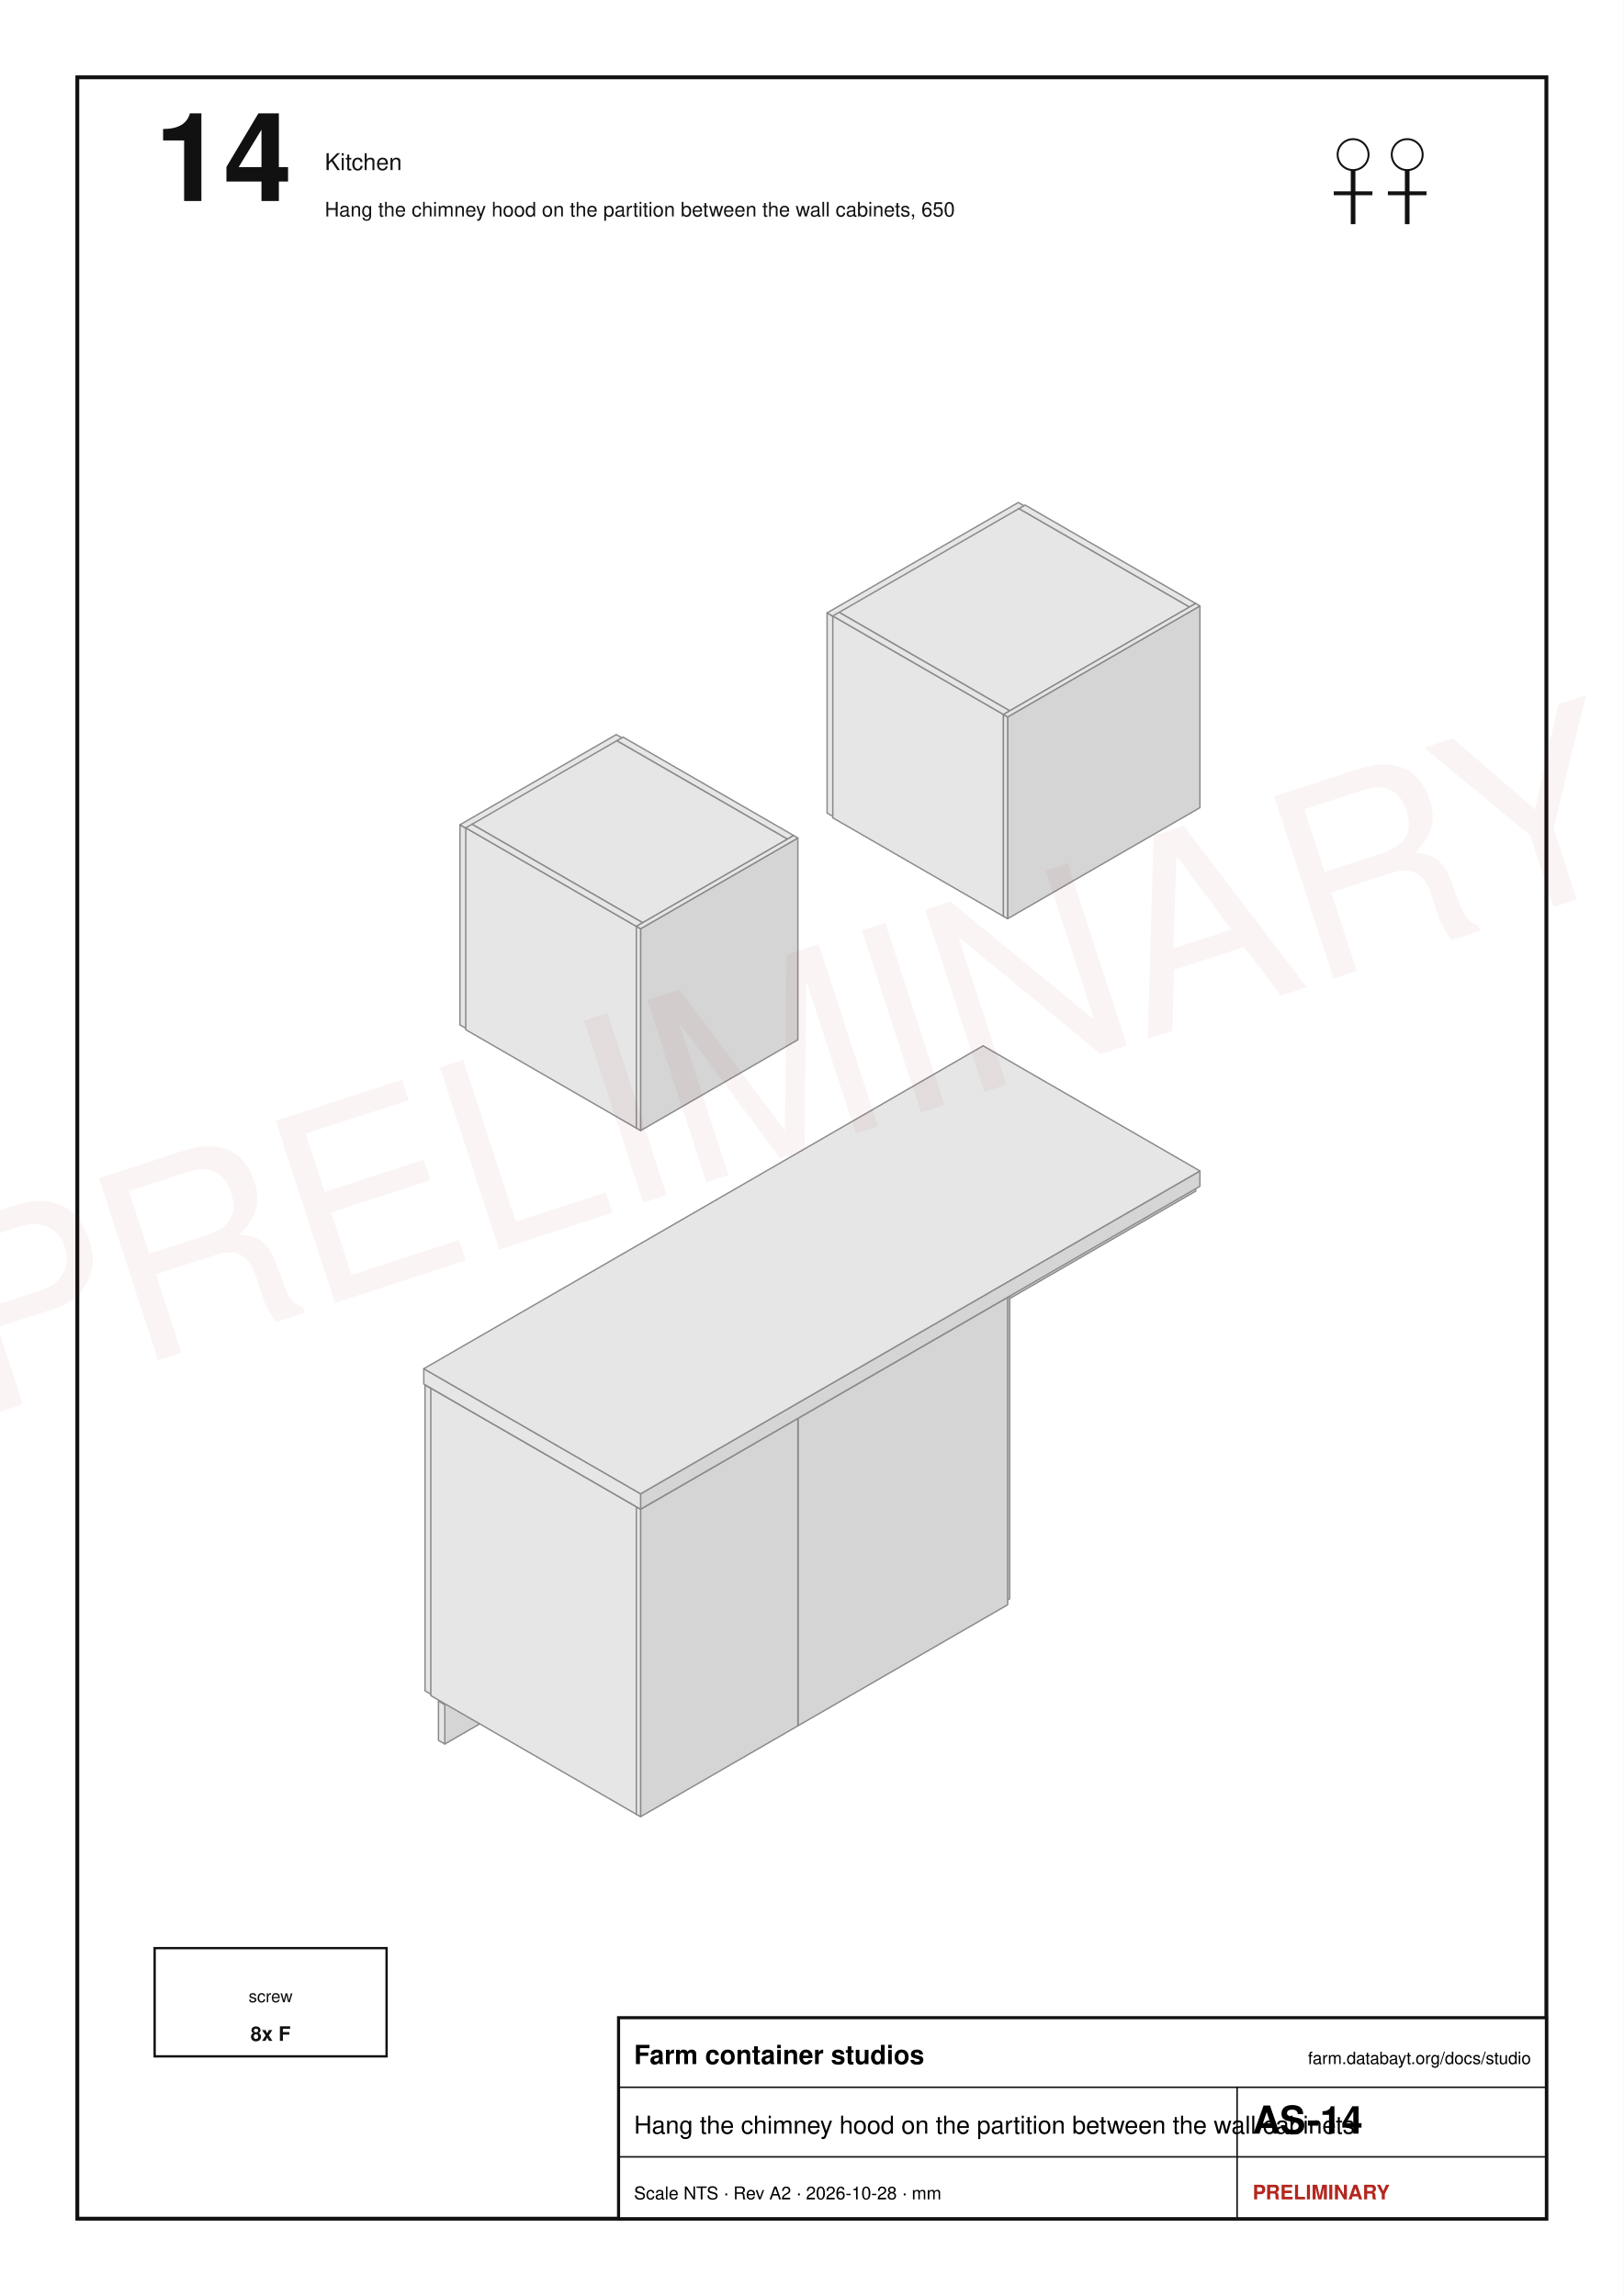
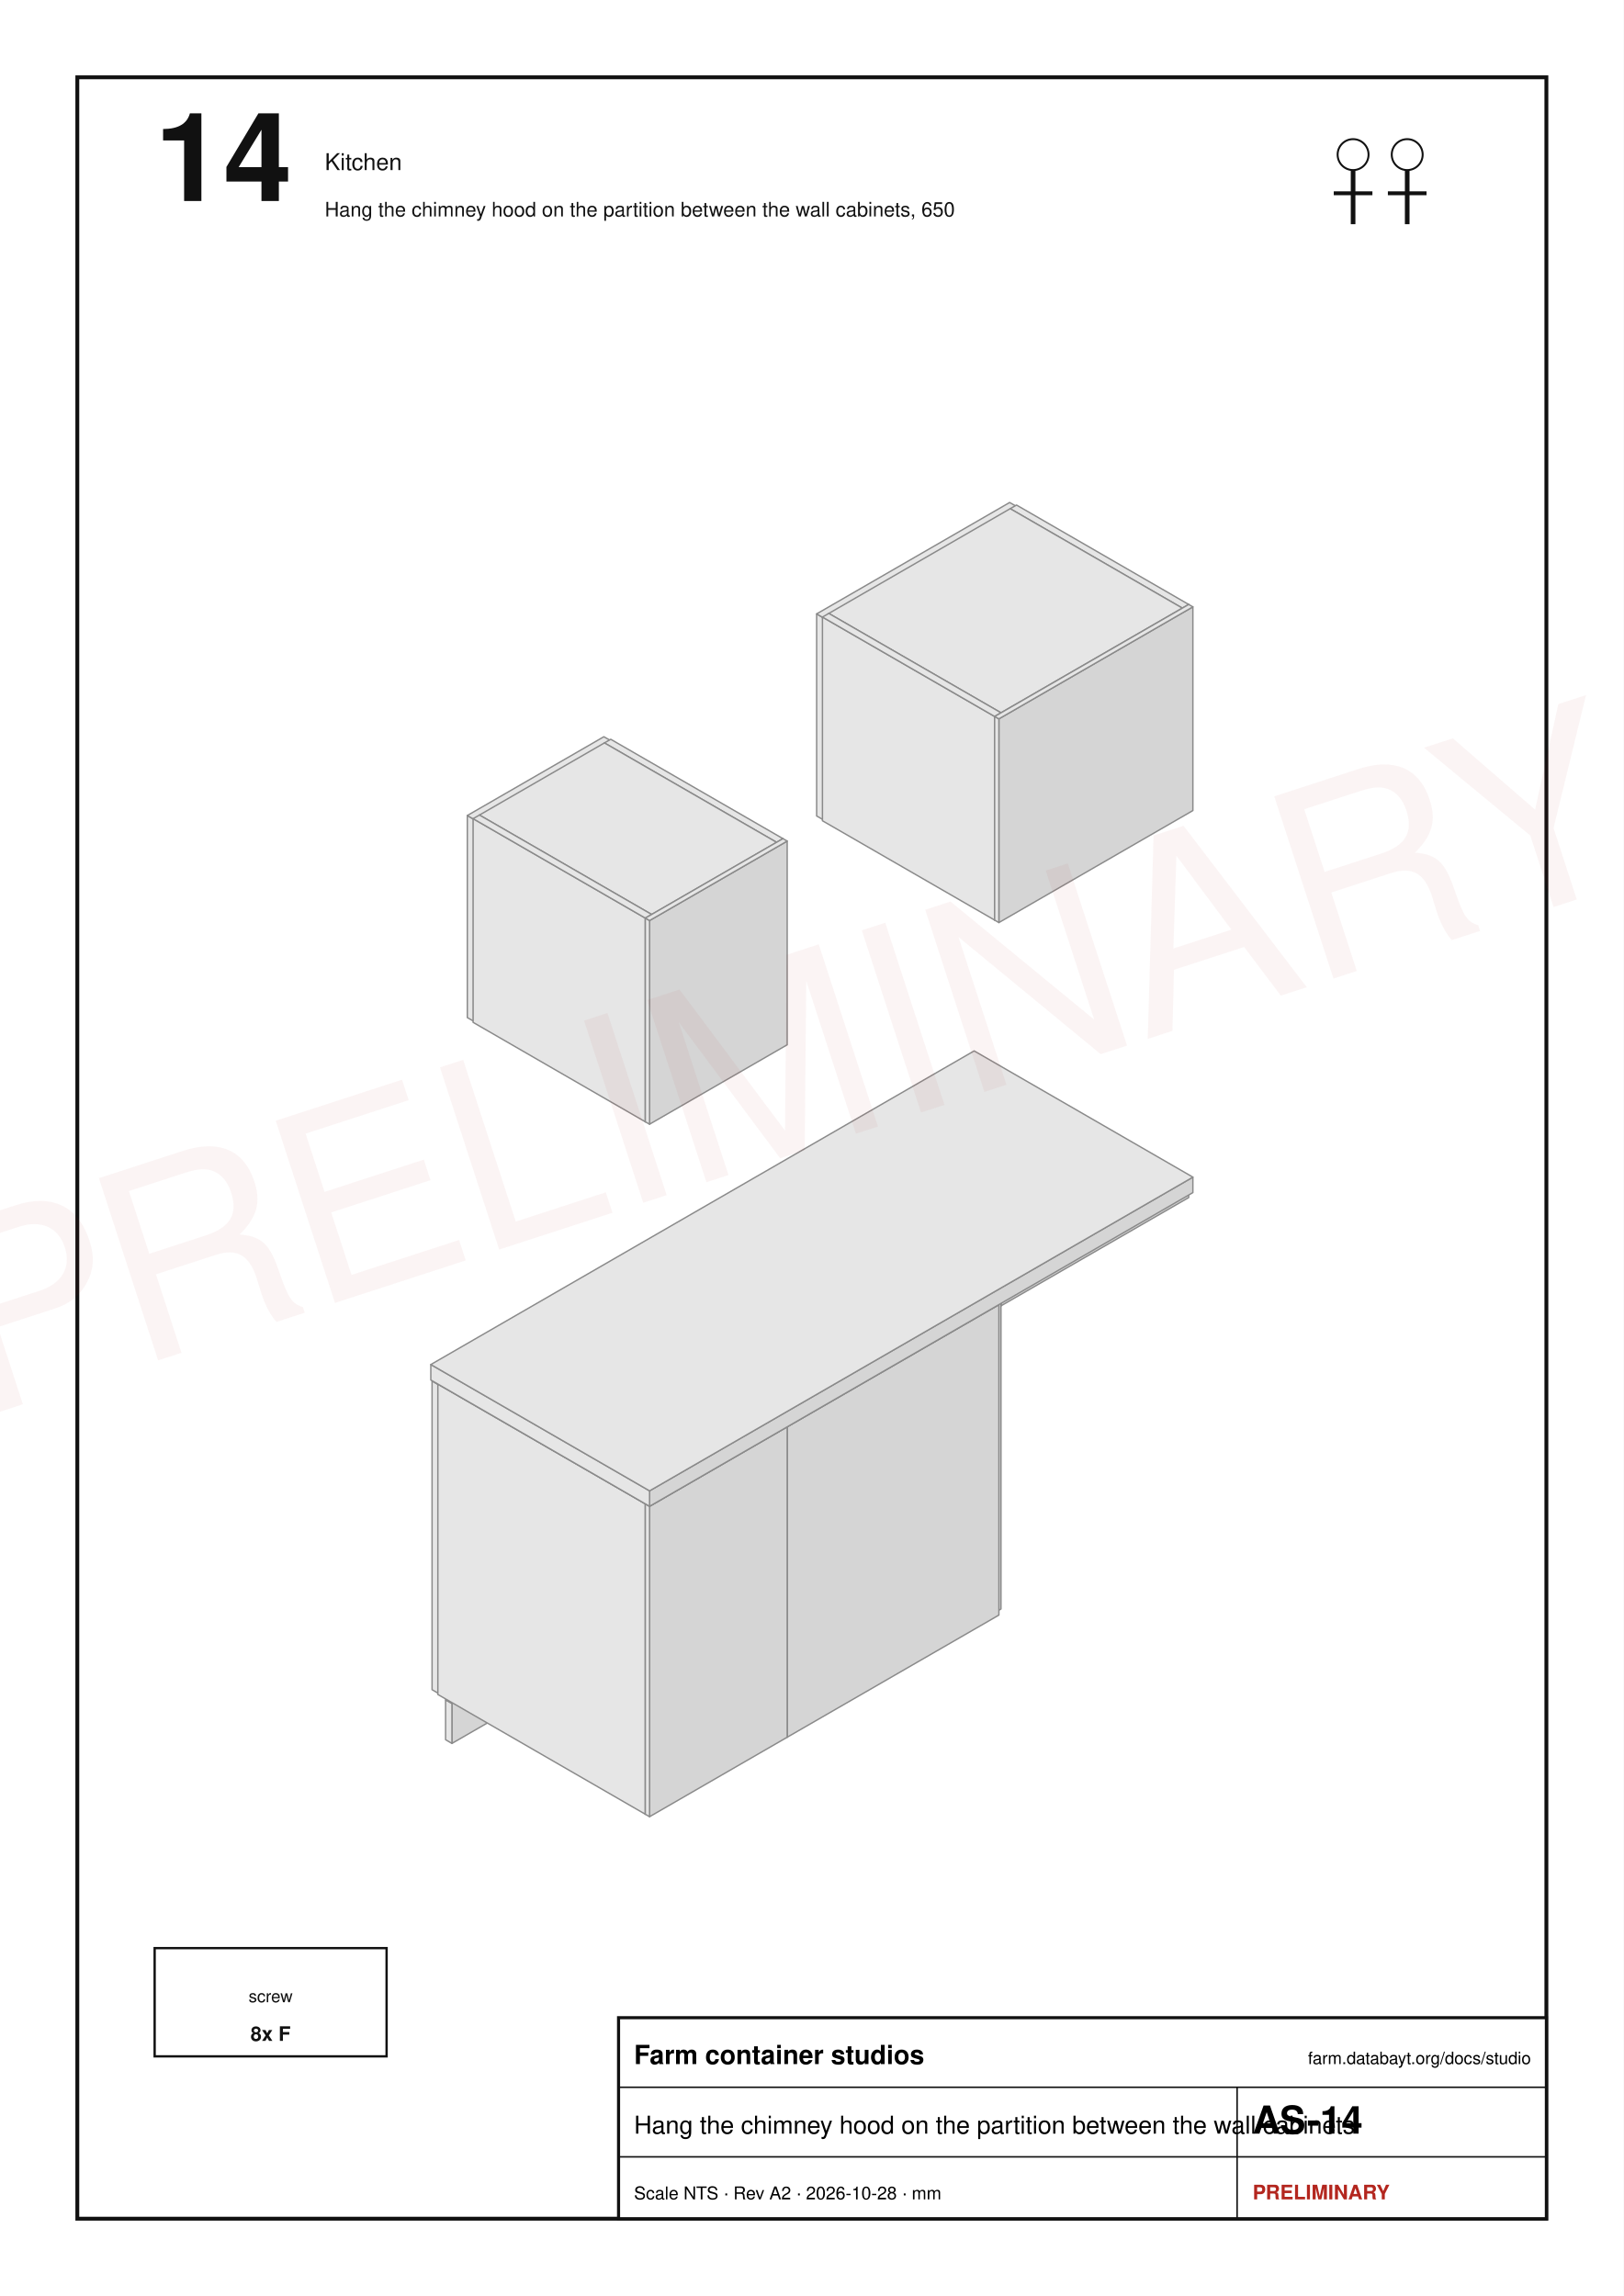
<svg xmlns="http://www.w3.org/2000/svg" width="210mm" height="297mm" viewBox="0 0 210 297" font-family="Helvetica, Arial, sans-serif">
  <rect x="0" y="0" width="210" height="297" fill="#fff" />
  <rect x="10" y="10" width="190" height="277" fill="none" stroke="#111" stroke-width="0.5" />
  <text x="20" y="26" font-size="16" text-anchor="start" font-weight="bold" fill="#111">14</text>
  <text x="42" y="22" font-size="3" text-anchor="start" font-weight="normal" fill="#111">Kitchen</text>
  <text x="42" y="28" font-size="2.6" text-anchor="start" font-weight="normal" fill="#111">Hang the chimney hood on the partition between the wall cabinets, 650 </text>
  <circle cx="175" cy="20" r="2" fill="none" stroke="#111" stroke-width="0.25" />
  <line x1="175" y1="22" x2="175" y2="29" stroke="#111" stroke-width="0.6" />
  <line x1="172.5" y1="25" x2="177.5" y2="25" stroke="#111" stroke-width="0.5" />
  <circle cx="182" cy="20" r="2" fill="none" stroke="#111" stroke-width="0.25" />
  <line x1="182" y1="22" x2="182" y2="29" stroke="#111" stroke-width="0.6" />
  <line x1="179.5" y1="25" x2="184.5" y2="25" stroke="#111" stroke-width="0.5" />
-   <polygon points="103.12,191.89 76.13,207.47 76.13,187.74 103.12,172.16" fill="#d5d5d5" stroke="#8a8a8a" stroke-width="0.18" stroke-linejoin="round" />
-   <polygon points="75.32,207 76.13,207.47 76.13,187.74 75.32,187.27" fill="#e6e6e6" stroke="#8a8a8a" stroke-width="0.18" stroke-linejoin="round" />
-   <polygon points="102.31,171.69 103.12,172.16 76.13,187.74 75.32,187.27" fill="#e6e6e6" stroke="#8a8a8a" stroke-width="0.18" stroke-linejoin="round" />
-   <polygon points="132.58,141.34 108.53,155.23 108.53,154.29 132.58,140.4" fill="#d5d5d5" stroke="#8a8a8a" stroke-width="0.18" stroke-linejoin="round" />
-   <polygon points="104.01,152.62 108.53,155.23 108.53,154.29 104.01,151.68" fill="#e6e6e6" stroke="#8a8a8a" stroke-width="0.18" stroke-linejoin="round" />
-   <polygon points="128.06,137.79 132.58,140.4 108.53,154.29 104.01,151.68" fill="#e6e6e6" stroke="#8a8a8a" stroke-width="0.18" stroke-linejoin="round" />
-   <polygon points="103.12,172 76.13,187.58 76.13,167.85 103.12,152.26" fill="#d5d5d5" stroke="#8a8a8a" stroke-width="0.18" stroke-linejoin="round" />
-   <polygon points="75.32,187.11 76.13,187.58 76.13,167.85 75.32,167.38" fill="#e6e6e6" stroke="#8a8a8a" stroke-width="0.18" stroke-linejoin="round" />
-   <polygon points="102.31,151.79 103.12,152.26 76.13,167.85 75.32,167.38" fill="#e6e6e6" stroke="#8a8a8a" stroke-width="0.18" stroke-linejoin="round" />
-   <polygon points="154.64,154.08 130.59,167.97 130.59,167.03 154.64,153.14" fill="#d5d5d5" stroke="#8a8a8a" stroke-width="0.18" stroke-linejoin="round" />
-   <polygon points="126.07,165.36 130.59,167.97 130.59,167.03 126.07,164.42" fill="#e6e6e6" stroke="#8a8a8a" stroke-width="0.18" stroke-linejoin="round" />
-   <polygon points="150.12,150.53 154.64,153.14 130.59,167.03 126.07,164.42" fill="#e6e6e6" stroke="#8a8a8a" stroke-width="0.18" stroke-linejoin="round" />
-   <polygon points="130.59,206.81 129.78,207.28 129.78,167.5 130.59,167.03" fill="#d5d5d5" stroke="#8a8a8a" stroke-width="0.18" stroke-linejoin="round" />
-   <polygon points="103.19,191.93 129.78,207.28 129.78,167.5 103.19,152.15" fill="#e6e6e6" stroke="#8a8a8a" stroke-width="0.18" stroke-linejoin="round" />
-   <polygon points="104.01,151.68 130.59,167.03 129.78,167.5 103.19,152.15" fill="#e6e6e6" stroke="#8a8a8a" stroke-width="0.18" stroke-linejoin="round" />
-   <polygon points="76,207.53 55.79,219.19 55.79,179.62 76,167.95" fill="#d5d5d5" stroke="#8a8a8a" stroke-width="0.18" stroke-linejoin="round" />
-   <polygon points="54.97,218.72 55.79,219.19 55.79,179.62 54.97,179.15" fill="#e6e6e6" stroke="#8a8a8a" stroke-width="0.18" stroke-linejoin="round" />
-   <polygon points="75.18,167.48 76,167.95 55.79,179.62 54.97,179.15" fill="#e6e6e6" stroke="#8a8a8a" stroke-width="0.18" stroke-linejoin="round" />
-   <polygon points="105,198.19 57.53,225.6 57.53,220.49 105,193.08" fill="#d5d5d5" stroke="#8a8a8a" stroke-width="0.18" stroke-linejoin="round" />
-   <polygon points="56.71,225.13 57.53,225.6 57.53,220.49 56.71,220.02" fill="#e6e6e6" stroke="#8a8a8a" stroke-width="0.18" stroke-linejoin="round" />
-   <polygon points="104.19,192.61 105,193.08 57.53,220.49 56.71,220.02" fill="#e6e6e6" stroke="#8a8a8a" stroke-width="0.18" stroke-linejoin="round" />
-   <polygon points="129.78,207.28 128.96,207.75 128.96,167.97 129.78,167.5" fill="#d5d5d5" stroke="#8a8a8a" stroke-width="0.18" stroke-linejoin="round" />
-   <polygon points="102.38,192.4 128.96,207.75 128.96,167.97 102.38,152.62" fill="#e6e6e6" stroke="#8a8a8a" stroke-width="0.18" stroke-linejoin="round" />
-   <polygon points="103.19,152.15 129.78,167.5 128.96,167.97 102.38,152.62" fill="#e6e6e6" stroke="#8a8a8a" stroke-width="0.18" stroke-linejoin="round" />
-   <polygon points="128.96,207.75 103.46,222.47 103.46,221.53 128.96,206.81" fill="#d5d5d5" stroke="#8a8a8a" stroke-width="0.18" stroke-linejoin="round" />
-   <polygon points="76.88,207.12 103.46,222.47 103.46,221.53 76.88,206.18" fill="#e6e6e6" stroke="#8a8a8a" stroke-width="0.18" stroke-linejoin="round" />
-   <polygon points="102.38,191.46 128.96,206.81 103.46,221.53 76.88,206.18" fill="#e6e6e6" stroke="#8a8a8a" stroke-width="0.18" stroke-linejoin="round" />
-   <polygon points="127.47,206.44 126.93,206.76 126.93,198.4 127.47,198.09" fill="#d5d5d5" stroke="#8a8a8a" stroke-width="0.18" stroke-linejoin="round" />
-   <polygon points="101.34,191.98 126.93,206.76 126.93,198.4 101.34,183.63" fill="#e6e6e6" stroke="#8a8a8a" stroke-width="0.18" stroke-linejoin="round" />
-   <polygon points="101.88,183.31 127.47,198.09 126.93,198.4 101.34,183.63" fill="#e6e6e6" stroke="#8a8a8a" stroke-width="0.18" stroke-linejoin="round" />
-   <polygon points="126.39,206.44 103.15,219.86 103.15,219.23 126.39,205.82" fill="#d5d5d5" stroke="#8a8a8a" stroke-width="0.18" stroke-linejoin="round" />
-   <polygon points="78.1,205.4 103.15,219.86 103.15,219.23 78.1,204.77" fill="#e6e6e6" stroke="#8a8a8a" stroke-width="0.18" stroke-linejoin="round" />
-   <polygon points="101.34,191.35 126.39,205.82 103.15,219.23 78.1,204.77" fill="#e6e6e6" stroke="#8a8a8a" stroke-width="0.18" stroke-linejoin="round" />
-   <polygon points="127.47,186.55 126.93,186.86 126.93,178.51 127.47,178.2" fill="#d5d5d5" stroke="#8a8a8a" stroke-width="0.18" stroke-linejoin="round" />
-   <polygon points="101.34,172.09 126.93,186.86 126.93,178.51 101.34,163.74" fill="#e6e6e6" stroke="#8a8a8a" stroke-width="0.18" stroke-linejoin="round" />
-   <polygon points="101.88,163.42 127.47,178.2 126.93,178.51 101.34,163.74" fill="#e6e6e6" stroke="#8a8a8a" stroke-width="0.18" stroke-linejoin="round" />
-   <polygon points="126.39,186.55 103.15,199.97 103.15,199.34 126.39,185.93" fill="#d5d5d5" stroke="#8a8a8a" stroke-width="0.18" stroke-linejoin="round" />
-   <polygon points="78.1,185.51 103.15,199.97 103.15,199.34 78.1,184.88" fill="#e6e6e6" stroke="#8a8a8a" stroke-width="0.18" stroke-linejoin="round" />
-   <polygon points="101.34,171.46 126.39,185.93 103.15,199.34 78.1,184.88" fill="#e6e6e6" stroke="#8a8a8a" stroke-width="0.18" stroke-linejoin="round" />
-   <polygon points="126.93,206.76 103.69,220.17 103.69,211.82 126.93,198.4" fill="#d5d5d5" stroke="#8a8a8a" stroke-width="0.18" stroke-linejoin="round" />
-   <polygon points="103.15,219.86 103.69,220.17 103.69,211.82 103.15,211.51" fill="#e6e6e6" stroke="#8a8a8a" stroke-width="0.18" stroke-linejoin="round" />
-   <polygon points="126.39,198.09 126.93,198.4 103.69,211.82 103.15,211.51" fill="#e6e6e6" stroke="#8a8a8a" stroke-width="0.18" stroke-linejoin="round" />
-   <polygon points="106.9,156.17 81.4,170.89 81.4,169.95 106.9,155.23" fill="#d5d5d5" stroke="#8a8a8a" stroke-width="0.18" stroke-linejoin="round" />
-   <polygon points="76.88,168.28 81.4,170.89 81.4,169.95 76.88,167.34" fill="#e6e6e6" stroke="#8a8a8a" stroke-width="0.18" stroke-linejoin="round" />
-   <polygon points="102.38,152.62 106.9,155.23 81.4,169.95 76.88,167.34" fill="#e6e6e6" stroke="#8a8a8a" stroke-width="0.18" stroke-linejoin="round" />
-   <polygon points="126.93,186.86 103.69,200.28 103.69,191.93 126.93,178.51" fill="#d5d5d5" stroke="#8a8a8a" stroke-width="0.18" stroke-linejoin="round" />
-   <polygon points="103.15,199.97 103.69,200.28 103.69,191.93 103.15,191.62" fill="#e6e6e6" stroke="#8a8a8a" stroke-width="0.18" stroke-linejoin="round" />
-   <polygon points="126.39,178.2 126.93,178.51 103.69,191.93 103.15,191.62" fill="#e6e6e6" stroke="#8a8a8a" stroke-width="0.18" stroke-linejoin="round" />
-   <polygon points="103.69,220.17 103.15,220.49 103.15,212.13 103.69,211.82" fill="#d5d5d5" stroke="#8a8a8a" stroke-width="0.18" stroke-linejoin="round" />
-   <polygon points="77.56,205.71 103.15,220.49 103.15,212.13 77.56,197.36" fill="#e6e6e6" stroke="#8a8a8a" stroke-width="0.18" stroke-linejoin="round" />
-   <polygon points="78.1,197.05 103.69,211.82 103.15,212.13 77.56,197.36" fill="#e6e6e6" stroke="#8a8a8a" stroke-width="0.18" stroke-linejoin="round" />
-   <polygon points="103.69,200.28 103.15,200.6 103.15,192.24 103.69,191.93" fill="#d5d5d5" stroke="#8a8a8a" stroke-width="0.18" stroke-linejoin="round" />
-   <polygon points="77.56,185.82 103.15,200.6 103.15,192.24 77.56,177.47" fill="#e6e6e6" stroke="#8a8a8a" stroke-width="0.18" stroke-linejoin="round" />
-   <polygon points="78.1,177.15 103.69,191.93 103.15,192.24 77.56,177.47" fill="#e6e6e6" stroke="#8a8a8a" stroke-width="0.18" stroke-linejoin="round" />
-   <polygon points="128.96,168.91 103.46,183.63 103.46,182.69 128.96,167.97" fill="#d5d5d5" stroke="#8a8a8a" stroke-width="0.18" stroke-linejoin="round" />
-   <polygon points="98.94,181.02 103.46,183.63 103.46,182.69 98.94,180.08" fill="#e6e6e6" stroke="#8a8a8a" stroke-width="0.18" stroke-linejoin="round" />
-   <polygon points="124.44,165.36 128.96,167.97 103.46,182.69 98.94,180.08" fill="#e6e6e6" stroke="#8a8a8a" stroke-width="0.18" stroke-linejoin="round" />
-   <polygon points="103.46,222.47 102.65,222.94 102.65,183.16 103.46,182.69" fill="#d5d5d5" stroke="#8a8a8a" stroke-width="0.18" stroke-linejoin="round" />
-   <polygon points="76.06,207.59 102.65,222.94 102.65,183.16 76.06,167.81" fill="#e6e6e6" stroke="#8a8a8a" stroke-width="0.18" stroke-linejoin="round" />
-   <polygon points="76.88,167.34 103.46,182.69 102.65,183.16 76.06,167.81" fill="#e6e6e6" stroke="#8a8a8a" stroke-width="0.18" stroke-linejoin="round" />
-   <polygon points="130.32,207.59 103.19,223.25 103.19,183.47 130.32,167.81" fill="#d5d5d5" stroke="#8a8a8a" stroke-width="0.18" stroke-linejoin="round" />
-   <polygon points="102.65,222.94 103.19,223.25 103.19,183.47 102.65,183.16" fill="#e6e6e6" stroke="#8a8a8a" stroke-width="0.18" stroke-linejoin="round" />
-   <polygon points="129.78,167.5 130.32,167.81 103.19,183.47 102.65,183.16" fill="#e6e6e6" stroke="#8a8a8a" stroke-width="0.18" stroke-linejoin="round" />
-   <polygon points="102.65,222.94 101.84,223.41 101.84,183.63 102.65,183.16" fill="#d5d5d5" stroke="#8a8a8a" stroke-width="0.18" stroke-linejoin="round" />
-   <polygon points="75.25,208.06 101.84,223.41 101.84,183.63 75.25,168.28" fill="#e6e6e6" stroke="#8a8a8a" stroke-width="0.18" stroke-linejoin="round" />
-   <polygon points="76.06,167.81 102.65,183.16 101.84,183.63 75.25,168.28" fill="#e6e6e6" stroke="#8a8a8a" stroke-width="0.18" stroke-linejoin="round" />
-   <polygon points="101.84,223.41 83.12,234.22 83.12,233.28 101.84,222.47" fill="#d5d5d5" stroke="#8a8a8a" stroke-width="0.18" stroke-linejoin="round" />
-   <polygon points="56.53,218.87 83.12,234.22 83.12,233.28 56.53,217.93" fill="#e6e6e6" stroke="#8a8a8a" stroke-width="0.18" stroke-linejoin="round" />
-   <polygon points="75.25,207.12 101.84,222.47 83.12,233.28 56.53,217.93" fill="#e6e6e6" stroke="#8a8a8a" stroke-width="0.18" stroke-linejoin="round" />
-   <polygon points="79.77,171.83 61.05,182.64 61.05,181.7 79.77,170.89" fill="#d5d5d5" stroke="#8a8a8a" stroke-width="0.18" stroke-linejoin="round" />
-   <polygon points="56.53,180.03 61.05,182.64 61.05,181.7 56.53,179.09" fill="#e6e6e6" stroke="#8a8a8a" stroke-width="0.18" stroke-linejoin="round" />
-   <polygon points="75.25,168.28 79.77,170.89 61.05,181.7 56.53,179.09" fill="#e6e6e6" stroke="#8a8a8a" stroke-width="0.18" stroke-linejoin="round" />
-   <polygon points="132.51,91.36 107.78,105.64 107.78,79.75 132.51,65.47" fill="#d5d5d5" stroke="#8a8a8a" stroke-width="0.18" stroke-linejoin="round" />
-   <polygon points="106.97,105.17 107.78,105.64 107.78,79.75 106.97,79.28" fill="#e6e6e6" stroke="#8a8a8a" stroke-width="0.18" stroke-linejoin="round" />
-   <polygon points="131.7,65 132.51,65.47 107.78,79.75 106.97,79.28" fill="#e6e6e6" stroke="#8a8a8a" stroke-width="0.18" stroke-linejoin="round" />
-   <polygon points="154.64,104.17 153.83,104.64 153.83,78.53 154.64,78.06" fill="#d5d5d5" stroke="#8a8a8a" stroke-width="0.18" stroke-linejoin="round" />
-   <polygon points="131.77,91.9 153.83,104.64 153.83,78.53 131.77,65.8" fill="#e6e6e6" stroke="#8a8a8a" stroke-width="0.18" stroke-linejoin="round" />
-   <polygon points="132.58,65.33 154.64,78.06 153.83,78.53 131.77,65.8" fill="#e6e6e6" stroke="#8a8a8a" stroke-width="0.18" stroke-linejoin="round" />
-   <polygon points="153.83,104.64 130.59,118.06 130.59,117.12 153.83,103.7" fill="#d5d5d5" stroke="#8a8a8a" stroke-width="0.18" stroke-linejoin="round" />
-   <polygon points="108.53,105.32 130.59,118.06 130.59,117.12 108.53,104.38" fill="#e6e6e6" stroke="#8a8a8a" stroke-width="0.18" stroke-linejoin="round" />
-   <polygon points="131.77,90.96 153.83,103.7 130.59,117.12 108.53,104.38" fill="#e6e6e6" stroke="#8a8a8a" stroke-width="0.18" stroke-linejoin="round" />
-   <polygon points="101.84,184.57 83.12,195.37 83.12,194.43 101.84,183.63" fill="#d5d5d5" stroke="#8a8a8a" stroke-width="0.18" stroke-linejoin="round" />
-   <polygon points="78.6,192.76 83.12,195.37 83.12,194.43 78.6,191.82" fill="#e6e6e6" stroke="#8a8a8a" stroke-width="0.18" stroke-linejoin="round" />
-   <polygon points="97.31,181.02 101.84,183.63 83.12,194.43 78.6,191.82" fill="#e6e6e6" stroke="#8a8a8a" stroke-width="0.18" stroke-linejoin="round" />
-   <polygon points="83.12,234.22 82.3,234.69 82.3,194.9 83.12,194.43" fill="#d5d5d5" stroke="#8a8a8a" stroke-width="0.18" stroke-linejoin="round" />
-   <polygon points="55.72,219.34 82.3,234.69 82.3,194.9 55.72,179.56" fill="#e6e6e6" stroke="#8a8a8a" stroke-width="0.18" stroke-linejoin="round" />
-   <polygon points="56.53,179.09 83.12,194.43 82.3,194.9 55.72,179.56" fill="#e6e6e6" stroke="#8a8a8a" stroke-width="0.18" stroke-linejoin="round" />
-   <polygon points="103.19,223.25 82.85,235 82.85,195.22 103.19,183.47" fill="#d5d5d5" stroke="#8a8a8a" stroke-width="0.18" stroke-linejoin="round" />
-   <polygon points="82.3,234.69 82.85,235 82.85,195.22 82.3,194.9" fill="#e6e6e6" stroke="#8a8a8a" stroke-width="0.18" stroke-linejoin="round" />
-   <polygon points="102.65,183.16 103.19,183.47 82.85,195.22 82.3,194.9" fill="#e6e6e6" stroke="#8a8a8a" stroke-width="0.18" stroke-linejoin="round" />
-   <polygon points="155.19,153.45 82.85,195.22 82.85,193.23 155.19,151.47" fill="#d5d5d5" stroke="#8a8a8a" stroke-width="0.18" stroke-linejoin="round" />
-   <polygon points="54.81,179.03 82.85,195.22 82.85,193.23 54.81,177.05" fill="#e6e6e6" stroke="#8a8a8a" stroke-width="0.18" stroke-linejoin="round" />
-   <polygon points="127.15,135.28 155.19,151.47 82.85,193.23 54.81,177.05" fill="#e6e6e6" stroke="#8a8a8a" stroke-width="0.18" stroke-linejoin="round" />
-   <polygon points="153.83,79.47 130.59,92.89 130.59,91.95 153.83,78.53" fill="#d5d5d5" stroke="#8a8a8a" stroke-width="0.18" stroke-linejoin="round" />
-   <polygon points="108.53,80.15 130.59,92.89 130.59,91.95 108.53,79.21" fill="#e6e6e6" stroke="#8a8a8a" stroke-width="0.18" stroke-linejoin="round" />
-   <polygon points="131.77,65.8 153.83,78.53 130.59,91.95 108.53,79.21" fill="#e6e6e6" stroke="#8a8a8a" stroke-width="0.18" stroke-linejoin="round" />
-   <polygon points="130.59,118.06 129.78,118.53 129.78,92.42 130.59,91.95" fill="#d5d5d5" stroke="#8a8a8a" stroke-width="0.18" stroke-linejoin="round" />
-   <polygon points="107.71,105.79 129.78,118.53 129.78,92.42 107.71,79.68" fill="#e6e6e6" stroke="#8a8a8a" stroke-width="0.18" stroke-linejoin="round" />
-   <polygon points="108.53,79.21 130.59,91.95 129.78,92.42 107.71,79.68" fill="#e6e6e6" stroke="#8a8a8a" stroke-width="0.18" stroke-linejoin="round" />
-   <polygon points="155.19,104.48 130.32,118.84 130.32,92.74 155.19,78.38" fill="#d5d5d5" stroke="#8a8a8a" stroke-width="0.18" stroke-linejoin="round" />
-   <polygon points="129.78,118.53 130.32,118.84 130.32,92.74 129.78,92.42" fill="#e6e6e6" stroke="#8a8a8a" stroke-width="0.18" stroke-linejoin="round" />
-   <polygon points="154.64,78.06 155.19,78.38 130.32,92.74 129.78,92.42" fill="#e6e6e6" stroke="#8a8a8a" stroke-width="0.18" stroke-linejoin="round" />
-   <polygon points="80.52,121.38 60.31,133.05 60.31,107.16 80.52,95.49" fill="#d5d5d5" stroke="#8a8a8a" stroke-width="0.18" stroke-linejoin="round" />
-   <polygon points="59.49,132.58 60.31,133.05 60.31,107.16 59.49,106.69" fill="#e6e6e6" stroke="#8a8a8a" stroke-width="0.18" stroke-linejoin="round" />
-   <polygon points="79.7,95.02 80.52,95.49 60.31,107.16 59.49,106.69" fill="#e6e6e6" stroke="#8a8a8a" stroke-width="0.18" stroke-linejoin="round" />
-   <polygon points="102.65,134.19 101.84,134.66 101.84,108.55 102.65,108.08" fill="#d5d5d5" stroke="#8a8a8a" stroke-width="0.18" stroke-linejoin="round" />
-   <polygon points="79.77,121.92 101.84,134.66 101.84,108.55 79.77,95.82" fill="#e6e6e6" stroke="#8a8a8a" stroke-width="0.18" stroke-linejoin="round" />
-   <polygon points="80.59,95.35 102.65,108.08 101.84,108.55 79.77,95.82" fill="#e6e6e6" stroke="#8a8a8a" stroke-width="0.18" stroke-linejoin="round" />
-   <polygon points="101.84,134.66 83.12,145.46 83.12,144.52 101.84,133.72" fill="#d5d5d5" stroke="#8a8a8a" stroke-width="0.18" stroke-linejoin="round" />
-   <polygon points="61.05,132.73 83.12,145.46 83.12,144.52 61.05,131.79" fill="#e6e6e6" stroke="#8a8a8a" stroke-width="0.18" stroke-linejoin="round" />
-   <polygon points="79.77,120.98 101.84,133.72 83.12,144.52 61.05,131.79" fill="#e6e6e6" stroke="#8a8a8a" stroke-width="0.18" stroke-linejoin="round" />
-   <polygon points="101.84,109.49 83.12,120.3 83.12,119.36 101.84,108.55" fill="#d5d5d5" stroke="#8a8a8a" stroke-width="0.18" stroke-linejoin="round" />
-   <polygon points="61.05,107.56 83.12,120.3 83.12,119.36 61.05,106.62" fill="#e6e6e6" stroke="#8a8a8a" stroke-width="0.18" stroke-linejoin="round" />
-   <polygon points="79.77,95.82 101.84,108.55 83.12,119.36 61.05,106.62" fill="#e6e6e6" stroke="#8a8a8a" stroke-width="0.18" stroke-linejoin="round" />
-   <polygon points="83.12,145.46 82.3,145.93 82.3,119.83 83.12,119.36" fill="#d5d5d5" stroke="#8a8a8a" stroke-width="0.18" stroke-linejoin="round" />
-   <polygon points="60.24,133.2 82.3,145.93 82.3,119.83 60.24,107.09" fill="#e6e6e6" stroke="#8a8a8a" stroke-width="0.18" stroke-linejoin="round" />
-   <polygon points="61.05,106.62 83.12,119.36 82.3,119.83 60.24,107.09" fill="#e6e6e6" stroke="#8a8a8a" stroke-width="0.18" stroke-linejoin="round" />
-   <polygon points="103.19,134.5 82.85,146.25 82.85,120.14 103.19,108.4" fill="#d5d5d5" stroke="#8a8a8a" stroke-width="0.18" stroke-linejoin="round" />
-   <polygon points="82.3,145.93 82.85,146.25 82.85,120.14 82.3,119.83" fill="#e6e6e6" stroke="#8a8a8a" stroke-width="0.18" stroke-linejoin="round" />
-   <polygon points="102.65,108.08 103.19,108.4 82.85,120.14 82.3,119.83" fill="#e6e6e6" stroke="#8a8a8a" stroke-width="0.18" stroke-linejoin="round" />
+   <polygon points="101.74,193.07 74.49,208.8 74.49,188.88 101.74,173.15" fill="#d5d5d5" stroke="#8a8a8a" stroke-width="0.18" stroke-linejoin="round" />
+   <polygon points="73.67,208.32 74.49,208.8 74.49,188.88 73.67,188.41" fill="#e6e6e6" stroke="#8a8a8a" stroke-width="0.18" stroke-linejoin="round" />
+   <polygon points="100.92,172.68 101.74,173.15 74.49,188.88 73.67,188.41" fill="#e6e6e6" stroke="#8a8a8a" stroke-width="0.18" stroke-linejoin="round" />
+   <polygon points="131.47,142.05 107.19,156.07 107.19,155.12 131.47,141.1" fill="#d5d5d5" stroke="#8a8a8a" stroke-width="0.18" stroke-linejoin="round" />
+   <polygon points="102.63,153.43 107.19,156.07 107.19,155.12 102.63,152.48" fill="#e6e6e6" stroke="#8a8a8a" stroke-width="0.18" stroke-linejoin="round" />
+   <polygon points="126.9,138.47 131.47,141.1 107.19,155.12 102.63,152.48" fill="#e6e6e6" stroke="#8a8a8a" stroke-width="0.18" stroke-linejoin="round" />
+   <polygon points="101.74,172.99 74.49,188.72 74.49,168.8 101.74,153.08" fill="#d5d5d5" stroke="#8a8a8a" stroke-width="0.18" stroke-linejoin="round" />
+   <polygon points="73.67,188.25 74.49,188.72 74.49,168.8 73.67,168.33" fill="#e6e6e6" stroke="#8a8a8a" stroke-width="0.18" stroke-linejoin="round" />
+   <polygon points="100.92,152.6 101.74,153.08 74.49,168.8 73.67,168.33" fill="#e6e6e6" stroke="#8a8a8a" stroke-width="0.18" stroke-linejoin="round" />
+   <polygon points="153.74,154.91 129.46,168.92 129.46,167.97 153.74,153.96" fill="#d5d5d5" stroke="#8a8a8a" stroke-width="0.18" stroke-linejoin="round" />
+   <polygon points="124.9,166.29 129.46,168.92 129.46,167.97 124.9,165.34" fill="#e6e6e6" stroke="#8a8a8a" stroke-width="0.18" stroke-linejoin="round" />
+   <polygon points="149.17,151.32 153.74,153.96 129.46,167.97 124.9,165.34" fill="#e6e6e6" stroke="#8a8a8a" stroke-width="0.18" stroke-linejoin="round" />
+   <polygon points="129.46,208.13 128.64,208.6 128.64,168.45 129.46,167.97" fill="#d5d5d5" stroke="#8a8a8a" stroke-width="0.18" stroke-linejoin="round" />
+   <polygon points="101.81,193.11 128.64,208.6 128.64,168.45 101.81,152.96" fill="#e6e6e6" stroke="#8a8a8a" stroke-width="0.18" stroke-linejoin="round" />
+   <polygon points="102.63,152.48 129.46,167.97 128.64,168.45 101.81,152.96" fill="#e6e6e6" stroke="#8a8a8a" stroke-width="0.18" stroke-linejoin="round" />
+   <polygon points="74.36,208.85 56.7,219.05 56.7,179.11 74.36,168.91" fill="#d5d5d5" stroke="#8a8a8a" stroke-width="0.18" stroke-linejoin="round" />
+   <polygon points="55.88,218.57 56.7,219.05 56.7,179.11 55.88,178.63" fill="#e6e6e6" stroke="#8a8a8a" stroke-width="0.18" stroke-linejoin="round" />
+   <polygon points="73.54,168.44 74.36,168.91 56.7,179.11 55.88,178.63" fill="#e6e6e6" stroke="#8a8a8a" stroke-width="0.18" stroke-linejoin="round" />
+   <polygon points="103.63,199.43 58.45,225.52 58.45,220.35 103.63,194.27" fill="#d5d5d5" stroke="#8a8a8a" stroke-width="0.18" stroke-linejoin="round" />
+   <polygon points="57.63,225.04 58.45,225.52 58.45,220.35 57.63,219.88" fill="#e6e6e6" stroke="#8a8a8a" stroke-width="0.18" stroke-linejoin="round" />
+   <polygon points="102.81,193.79 103.63,194.27 58.45,220.35 57.63,219.88" fill="#e6e6e6" stroke="#8a8a8a" stroke-width="0.18" stroke-linejoin="round" />
+   <polygon points="128.64,208.6 127.82,209.08 127.82,168.92 128.64,168.45" fill="#d5d5d5" stroke="#8a8a8a" stroke-width="0.18" stroke-linejoin="round" />
+   <polygon points="100.98,193.58 127.82,209.08 127.82,168.92 100.98,153.43" fill="#e6e6e6" stroke="#8a8a8a" stroke-width="0.18" stroke-linejoin="round" />
+   <polygon points="101.81,152.96 128.64,168.45 127.82,168.92 100.98,153.43" fill="#e6e6e6" stroke="#8a8a8a" stroke-width="0.18" stroke-linejoin="round" />
+   <polygon points="127.82,209.08 102.08,223.93 102.08,222.99 127.82,208.13" fill="#d5d5d5" stroke="#8a8a8a" stroke-width="0.18" stroke-linejoin="round" />
+   <polygon points="75.25,208.44 102.08,223.93 102.08,222.99 75.25,207.49" fill="#e6e6e6" stroke="#8a8a8a" stroke-width="0.18" stroke-linejoin="round" />
+   <polygon points="100.98,192.64 127.82,208.13 102.08,222.99 75.25,207.49" fill="#e6e6e6" stroke="#8a8a8a" stroke-width="0.18" stroke-linejoin="round" />
+   <polygon points="126.31,207.76 125.76,208.07 125.76,199.64 126.31,199.33" fill="#d5d5d5" stroke="#8a8a8a" stroke-width="0.18" stroke-linejoin="round" />
+   <polygon points="99.93,193.16 125.76,208.07 125.76,199.64 99.93,184.73" fill="#e6e6e6" stroke="#8a8a8a" stroke-width="0.18" stroke-linejoin="round" />
+   <polygon points="100.48,184.41 126.31,199.33 125.76,199.64 99.93,184.73" fill="#e6e6e6" stroke="#8a8a8a" stroke-width="0.18" stroke-linejoin="round" />
+   <polygon points="125.22,207.76 101.76,221.3 101.76,220.67 125.22,207.13" fill="#d5d5d5" stroke="#8a8a8a" stroke-width="0.18" stroke-linejoin="round" />
+   <polygon points="76.48,206.7 101.76,221.3 101.76,220.67 76.48,206.07" fill="#e6e6e6" stroke="#8a8a8a" stroke-width="0.18" stroke-linejoin="round" />
+   <polygon points="99.93,192.53 125.22,207.13 101.76,220.67 76.48,206.07" fill="#e6e6e6" stroke="#8a8a8a" stroke-width="0.18" stroke-linejoin="round" />
+   <polygon points="126.31,187.68 125.76,188 125.76,179.57 126.31,179.25" fill="#d5d5d5" stroke="#8a8a8a" stroke-width="0.18" stroke-linejoin="round" />
+   <polygon points="99.93,173.09 125.76,188 125.76,179.57 99.93,164.66" fill="#e6e6e6" stroke="#8a8a8a" stroke-width="0.18" stroke-linejoin="round" />
+   <polygon points="100.48,164.34 126.31,179.25 125.76,179.57 99.93,164.66" fill="#e6e6e6" stroke="#8a8a8a" stroke-width="0.18" stroke-linejoin="round" />
+   <polygon points="125.22,187.68 101.76,201.22 101.76,200.59 125.22,187.05" fill="#d5d5d5" stroke="#8a8a8a" stroke-width="0.18" stroke-linejoin="round" />
+   <polygon points="76.48,186.63 101.76,201.22 101.76,200.59 76.48,186" fill="#e6e6e6" stroke="#8a8a8a" stroke-width="0.18" stroke-linejoin="round" />
+   <polygon points="99.93,172.45 125.22,187.05 101.76,200.59 76.48,186" fill="#e6e6e6" stroke="#8a8a8a" stroke-width="0.18" stroke-linejoin="round" />
+   <polygon points="125.76,208.07 102.31,221.62 102.31,213.19 125.76,199.64" fill="#d5d5d5" stroke="#8a8a8a" stroke-width="0.18" stroke-linejoin="round" />
+   <polygon points="101.76,221.3 102.31,221.62 102.31,213.19 101.76,212.87" fill="#e6e6e6" stroke="#8a8a8a" stroke-width="0.18" stroke-linejoin="round" />
+   <polygon points="125.22,199.33 125.76,199.64 102.31,213.19 101.76,212.87" fill="#e6e6e6" stroke="#8a8a8a" stroke-width="0.18" stroke-linejoin="round" />
+   <polygon points="105.55,157.01 79.81,171.87 79.81,170.93 105.55,156.07" fill="#d5d5d5" stroke="#8a8a8a" stroke-width="0.18" stroke-linejoin="round" />
+   <polygon points="75.25,169.24 79.81,171.87 79.81,170.93 75.25,168.29" fill="#e6e6e6" stroke="#8a8a8a" stroke-width="0.18" stroke-linejoin="round" />
+   <polygon points="100.98,153.43 105.55,156.07 79.81,170.93 75.25,168.29" fill="#e6e6e6" stroke="#8a8a8a" stroke-width="0.18" stroke-linejoin="round" />
+   <polygon points="125.76,188 102.31,201.54 102.31,193.11 125.76,179.57" fill="#d5d5d5" stroke="#8a8a8a" stroke-width="0.18" stroke-linejoin="round" />
+   <polygon points="101.76,201.22 102.31,201.54 102.31,193.11 101.76,192.79" fill="#e6e6e6" stroke="#8a8a8a" stroke-width="0.18" stroke-linejoin="round" />
+   <polygon points="125.22,179.25 125.76,179.57 102.31,193.11 101.76,192.79" fill="#e6e6e6" stroke="#8a8a8a" stroke-width="0.18" stroke-linejoin="round" />
+   <polygon points="102.31,221.62 101.76,221.93 101.76,213.5 102.31,213.19" fill="#d5d5d5" stroke="#8a8a8a" stroke-width="0.18" stroke-linejoin="round" />
+   <polygon points="75.93,207.02 101.76,221.93 101.76,213.5 75.93,198.59" fill="#e6e6e6" stroke="#8a8a8a" stroke-width="0.18" stroke-linejoin="round" />
+   <polygon points="76.48,198.27 102.31,213.19 101.76,213.5 75.93,198.59" fill="#e6e6e6" stroke="#8a8a8a" stroke-width="0.18" stroke-linejoin="round" />
+   <polygon points="102.31,201.54 101.76,201.86 101.76,193.43 102.31,193.11" fill="#d5d5d5" stroke="#8a8a8a" stroke-width="0.18" stroke-linejoin="round" />
+   <polygon points="75.93,186.94 101.76,201.86 101.76,193.43 75.93,178.51" fill="#e6e6e6" stroke="#8a8a8a" stroke-width="0.18" stroke-linejoin="round" />
+   <polygon points="76.48,178.2 102.31,193.11 101.76,193.43 75.93,178.51" fill="#e6e6e6" stroke="#8a8a8a" stroke-width="0.18" stroke-linejoin="round" />
+   <polygon points="127.82,169.87 102.08,184.73 102.08,183.78 127.82,168.92" fill="#d5d5d5" stroke="#8a8a8a" stroke-width="0.18" stroke-linejoin="round" />
+   <polygon points="97.52,182.1 102.08,184.73 102.08,183.78 97.52,181.15" fill="#e6e6e6" stroke="#8a8a8a" stroke-width="0.18" stroke-linejoin="round" />
+   <polygon points="123.25,166.29 127.82,168.92 102.08,183.78 97.52,181.15" fill="#e6e6e6" stroke="#8a8a8a" stroke-width="0.18" stroke-linejoin="round" />
+   <polygon points="102.08,223.93 101.26,224.41 101.26,184.26 102.08,183.78" fill="#d5d5d5" stroke="#8a8a8a" stroke-width="0.18" stroke-linejoin="round" />
+   <polygon points="74.43,208.92 101.26,224.41 101.26,184.26 74.43,168.77" fill="#e6e6e6" stroke="#8a8a8a" stroke-width="0.18" stroke-linejoin="round" />
+   <polygon points="75.25,168.29 102.08,183.78 101.26,184.26 74.43,168.77" fill="#e6e6e6" stroke="#8a8a8a" stroke-width="0.18" stroke-linejoin="round" />
+   <polygon points="129.19,208.92 101.81,224.72 101.81,184.57 129.19,168.77" fill="#d5d5d5" stroke="#8a8a8a" stroke-width="0.18" stroke-linejoin="round" />
+   <polygon points="101.26,224.41 101.81,224.72 101.81,184.57 101.26,184.26" fill="#e6e6e6" stroke="#8a8a8a" stroke-width="0.18" stroke-linejoin="round" />
+   <polygon points="128.64,168.45 129.19,168.77 101.81,184.57 101.26,184.26" fill="#e6e6e6" stroke="#8a8a8a" stroke-width="0.18" stroke-linejoin="round" />
+   <polygon points="101.26,224.41 100.44,224.88 100.44,184.73 101.26,184.26" fill="#d5d5d5" stroke="#8a8a8a" stroke-width="0.18" stroke-linejoin="round" />
+   <polygon points="73.6,209.39 100.44,224.88 100.44,184.73 73.6,169.24" fill="#e6e6e6" stroke="#8a8a8a" stroke-width="0.18" stroke-linejoin="round" />
+   <polygon points="74.43,168.77 101.26,184.26 100.44,184.73 73.6,169.24" fill="#e6e6e6" stroke="#8a8a8a" stroke-width="0.18" stroke-linejoin="round" />
+   <polygon points="100.44,224.88 84.28,234.21 84.28,233.26 100.44,223.93" fill="#d5d5d5" stroke="#8a8a8a" stroke-width="0.18" stroke-linejoin="round" />
+   <polygon points="57.45,218.72 84.28,234.21 84.28,233.26 57.45,217.77" fill="#e6e6e6" stroke="#8a8a8a" stroke-width="0.18" stroke-linejoin="round" />
+   <polygon points="73.6,208.44 100.44,223.93 84.28,233.26 57.45,217.77" fill="#e6e6e6" stroke="#8a8a8a" stroke-width="0.18" stroke-linejoin="round" />
+   <polygon points="78.17,172.82 62.01,182.15 62.01,181.2 78.17,171.87" fill="#d5d5d5" stroke="#8a8a8a" stroke-width="0.18" stroke-linejoin="round" />
+   <polygon points="57.45,179.51 62.01,182.15 62.01,181.2 57.45,178.57" fill="#e6e6e6" stroke="#8a8a8a" stroke-width="0.18" stroke-linejoin="round" />
+   <polygon points="73.6,169.24 78.17,171.87 62.01,181.2 57.45,178.57" fill="#e6e6e6" stroke="#8a8a8a" stroke-width="0.18" stroke-linejoin="round" />
+   <polygon points="131.4,91.61 106.44,106.02 106.44,79.89 131.4,65.47" fill="#d5d5d5" stroke="#8a8a8a" stroke-width="0.18" stroke-linejoin="round" />
+   <polygon points="105.62,105.55 106.44,106.02 106.44,79.89 105.62,79.41" fill="#e6e6e6" stroke="#8a8a8a" stroke-width="0.18" stroke-linejoin="round" />
+   <polygon points="130.58,65 131.4,65.47 106.44,79.89 105.62,79.41" fill="#e6e6e6" stroke="#8a8a8a" stroke-width="0.18" stroke-linejoin="round" />
+   <polygon points="153.74,104.53 152.91,105.01 152.91,78.66 153.74,78.19" fill="#d5d5d5" stroke="#8a8a8a" stroke-width="0.18" stroke-linejoin="round" />
+   <polygon points="130.65,92.15 152.91,105.01 152.91,78.66 130.65,65.8" fill="#e6e6e6" stroke="#8a8a8a" stroke-width="0.18" stroke-linejoin="round" />
+   <polygon points="131.47,65.33 153.74,78.19 152.91,78.66 130.65,65.8" fill="#e6e6e6" stroke="#8a8a8a" stroke-width="0.18" stroke-linejoin="round" />
+   <polygon points="152.91,105.01 129.46,118.55 129.46,117.6 152.91,104.06" fill="#d5d5d5" stroke="#8a8a8a" stroke-width="0.18" stroke-linejoin="round" />
+   <polygon points="107.19,105.69 129.46,118.55 129.46,117.6 107.19,104.74" fill="#e6e6e6" stroke="#8a8a8a" stroke-width="0.18" stroke-linejoin="round" />
+   <polygon points="130.65,91.2 152.91,104.06 129.46,117.6 107.19,104.74" fill="#e6e6e6" stroke="#8a8a8a" stroke-width="0.18" stroke-linejoin="round" />
+   <polygon points="100.44,185.68 84.28,195.01 84.28,194.06 100.44,184.73" fill="#d5d5d5" stroke="#8a8a8a" stroke-width="0.18" stroke-linejoin="round" />
+   <polygon points="79.72,192.37 84.28,195.01 84.28,194.06 79.72,191.42" fill="#e6e6e6" stroke="#8a8a8a" stroke-width="0.18" stroke-linejoin="round" />
+   <polygon points="95.87,182.1 100.44,184.73 84.28,194.06 79.72,191.42" fill="#e6e6e6" stroke="#8a8a8a" stroke-width="0.18" stroke-linejoin="round" />
+   <polygon points="84.28,234.21 83.46,234.68 83.46,194.53 84.28,194.06" fill="#d5d5d5" stroke="#8a8a8a" stroke-width="0.18" stroke-linejoin="round" />
+   <polygon points="56.63,219.19 83.46,234.68 83.46,194.53 56.63,179.04" fill="#e6e6e6" stroke="#8a8a8a" stroke-width="0.18" stroke-linejoin="round" />
+   <polygon points="57.45,178.57 84.28,194.06 83.46,194.53 56.63,179.04" fill="#e6e6e6" stroke="#8a8a8a" stroke-width="0.18" stroke-linejoin="round" />
+   <polygon points="101.81,224.72 84.01,235 84.01,194.85 101.81,184.57" fill="#d5d5d5" stroke="#8a8a8a" stroke-width="0.18" stroke-linejoin="round" />
+   <polygon points="83.46,234.68 84.01,235 84.01,194.85 83.46,194.53" fill="#e6e6e6" stroke="#8a8a8a" stroke-width="0.18" stroke-linejoin="round" />
+   <polygon points="101.26,184.26 101.81,184.57 84.01,194.85 83.46,194.53" fill="#e6e6e6" stroke="#8a8a8a" stroke-width="0.18" stroke-linejoin="round" />
+   <polygon points="154.28,154.27 84.01,194.85 84.01,192.85 154.28,152.27" fill="#d5d5d5" stroke="#8a8a8a" stroke-width="0.18" stroke-linejoin="round" />
+   <polygon points="55.72,178.51 84.01,194.85 84.01,192.85 55.72,176.51" fill="#e6e6e6" stroke="#8a8a8a" stroke-width="0.18" stroke-linejoin="round" />
+   <polygon points="125.99,135.94 154.28,152.27 84.01,192.85 55.72,176.51" fill="#e6e6e6" stroke="#8a8a8a" stroke-width="0.18" stroke-linejoin="round" />
+   <polygon points="152.91,79.61 129.46,93.15 129.46,92.2 152.91,78.66" fill="#d5d5d5" stroke="#8a8a8a" stroke-width="0.18" stroke-linejoin="round" />
+   <polygon points="107.19,80.29 129.46,93.15 129.46,92.2 107.19,79.35" fill="#e6e6e6" stroke="#8a8a8a" stroke-width="0.18" stroke-linejoin="round" />
+   <polygon points="130.65,65.8 152.91,78.66 129.46,92.2 107.19,79.35" fill="#e6e6e6" stroke="#8a8a8a" stroke-width="0.18" stroke-linejoin="round" />
+   <polygon points="129.46,118.55 128.64,119.02 128.64,92.68 129.46,92.2" fill="#d5d5d5" stroke="#8a8a8a" stroke-width="0.18" stroke-linejoin="round" />
+   <polygon points="106.37,106.17 128.64,119.02 128.64,92.68 106.37,79.82" fill="#e6e6e6" stroke="#8a8a8a" stroke-width="0.18" stroke-linejoin="round" />
+   <polygon points="107.19,79.35 129.46,92.2 128.64,92.68 106.37,79.82" fill="#e6e6e6" stroke="#8a8a8a" stroke-width="0.18" stroke-linejoin="round" />
+   <polygon points="154.28,104.85 129.19,119.34 129.19,92.99 154.28,78.5" fill="#d5d5d5" stroke="#8a8a8a" stroke-width="0.18" stroke-linejoin="round" />
+   <polygon points="128.64,119.02 129.19,119.34 129.19,92.99 128.64,92.68" fill="#e6e6e6" stroke="#8a8a8a" stroke-width="0.18" stroke-linejoin="round" />
+   <polygon points="153.74,78.19 154.28,78.5 129.19,92.99 128.64,92.68" fill="#e6e6e6" stroke="#8a8a8a" stroke-width="0.18" stroke-linejoin="round" />
+   <polygon points="78.92,121.91 61.26,132.1 61.26,105.97 78.92,95.77" fill="#d5d5d5" stroke="#8a8a8a" stroke-width="0.18" stroke-linejoin="round" />
+   <polygon points="60.44,131.63 61.26,132.1 61.26,105.97 60.44,105.49" fill="#e6e6e6" stroke="#8a8a8a" stroke-width="0.18" stroke-linejoin="round" />
+   <polygon points="78.1,95.3 78.92,95.77 61.26,105.97 60.44,105.49" fill="#e6e6e6" stroke="#8a8a8a" stroke-width="0.18" stroke-linejoin="round" />
+   <polygon points="101.26,134.83 100.44,135.31 100.44,108.96 101.26,108.48" fill="#d5d5d5" stroke="#8a8a8a" stroke-width="0.18" stroke-linejoin="round" />
+   <polygon points="78.17,122.45 100.44,135.31 100.44,108.96 78.17,96.1" fill="#e6e6e6" stroke="#8a8a8a" stroke-width="0.18" stroke-linejoin="round" />
+   <polygon points="78.99,95.63 101.26,108.48 100.44,108.96 78.17,96.1" fill="#e6e6e6" stroke="#8a8a8a" stroke-width="0.18" stroke-linejoin="round" />
+   <polygon points="100.44,135.31 84.28,144.63 84.28,143.68 100.44,134.36" fill="#d5d5d5" stroke="#8a8a8a" stroke-width="0.18" stroke-linejoin="round" />
+   <polygon points="62.01,131.77 84.28,144.63 84.28,143.68 62.01,130.83" fill="#e6e6e6" stroke="#8a8a8a" stroke-width="0.18" stroke-linejoin="round" />
+   <polygon points="78.17,121.5 100.44,134.36 84.28,143.68 62.01,130.83" fill="#e6e6e6" stroke="#8a8a8a" stroke-width="0.18" stroke-linejoin="round" />
+   <polygon points="100.44,109.91 84.28,119.23 84.28,118.29 100.44,108.96" fill="#d5d5d5" stroke="#8a8a8a" stroke-width="0.18" stroke-linejoin="round" />
+   <polygon points="62.01,106.38 84.28,119.23 84.28,118.29 62.01,105.43" fill="#e6e6e6" stroke="#8a8a8a" stroke-width="0.18" stroke-linejoin="round" />
+   <polygon points="78.17,96.1 100.44,108.96 84.28,118.29 62.01,105.43" fill="#e6e6e6" stroke="#8a8a8a" stroke-width="0.18" stroke-linejoin="round" />
+   <polygon points="84.28,144.63 83.46,145.11 83.46,118.76 84.28,118.29" fill="#d5d5d5" stroke="#8a8a8a" stroke-width="0.18" stroke-linejoin="round" />
+   <polygon points="61.19,132.25 83.46,145.11 83.46,118.76 61.19,105.9" fill="#e6e6e6" stroke="#8a8a8a" stroke-width="0.18" stroke-linejoin="round" />
+   <polygon points="62.01,105.43 84.28,118.29 83.46,118.76 61.19,105.9" fill="#e6e6e6" stroke="#8a8a8a" stroke-width="0.18" stroke-linejoin="round" />
+   <polygon points="101.81,135.15 84.01,145.42 84.01,119.08 101.81,108.8" fill="#d5d5d5" stroke="#8a8a8a" stroke-width="0.18" stroke-linejoin="round" />
+   <polygon points="83.46,145.11 84.01,145.42 84.01,119.08 83.46,118.76" fill="#e6e6e6" stroke="#8a8a8a" stroke-width="0.18" stroke-linejoin="round" />
+   <polygon points="101.26,108.48 101.81,108.8 84.01,119.08 83.46,118.76" fill="#e6e6e6" stroke="#8a8a8a" stroke-width="0.18" stroke-linejoin="round" />
  <rect x="20" y="252" width="30" height="14" fill="#fff" stroke="#111" stroke-width="0.3" />
  <text x="35" y="259" font-size="2.2" text-anchor="middle" font-weight="normal" fill="#111">screw</text>
  <text x="35" y="264" font-size="2.6" text-anchor="middle" font-weight="bold" fill="#111">8x  F</text>
  <rect x="80" y="261" width="120" height="26" fill="#fff" stroke="#111" stroke-width="0.4" />
  <line x1="80" y1="270" x2="200" y2="270" stroke="#111" stroke-width="0.2" />
  <line x1="80" y1="279" x2="200" y2="279" stroke="#111" stroke-width="0.2" />
  <line x1="160" y1="270" x2="160" y2="287" stroke="#111" stroke-width="0.2" />
  <text x="82" y="267" font-size="3.4" font-weight="bold">Farm container studios</text>
  <text x="198" y="267" font-size="2.2" text-anchor="end">farm.databayt.org/docs/studio</text>
  <text x="82" y="276" font-size="3.2">Hang the chimney hood on the partition between the wall cabinets</text>
  <text x="162" y="276" font-size="5" font-weight="bold">AS-14</text>
  <text x="82" y="284.5" font-size="2.3">Scale NTS · Rev A2 · 2026-10-28 · mm</text>
  <text x="162" y="284.5" font-size="2.6" font-weight="bold" fill="#b3261e">PRELIMINARY</text>
  <text x="105.0" y="148.5" font-size="34" fill="#b3261e" fill-opacity="0.05" text-anchor="middle" transform="rotate(-18 105.0 148.5)">PRELIMINARY</text>
</svg>
